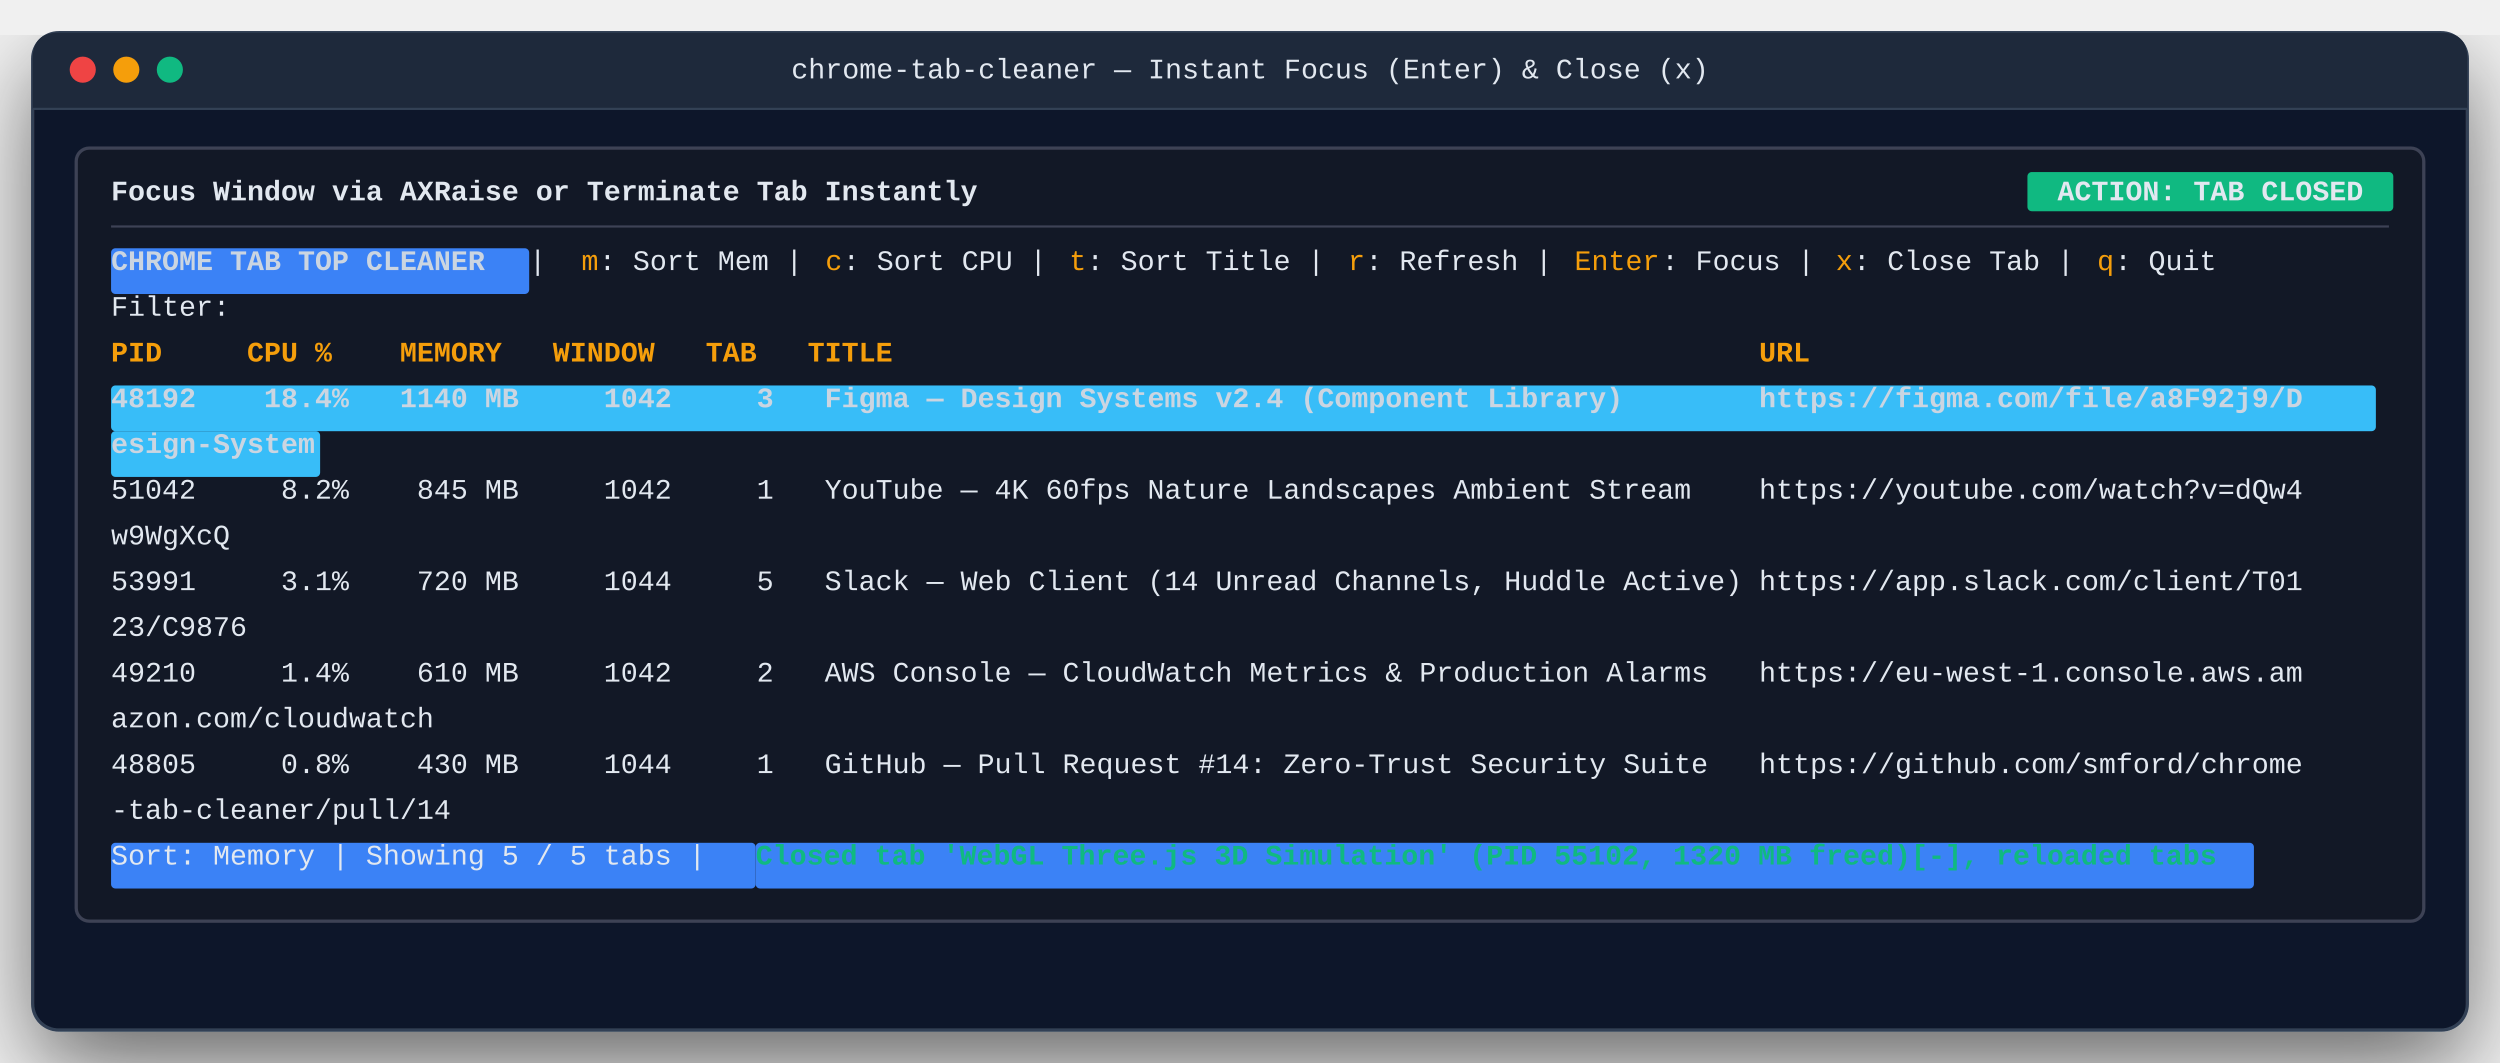
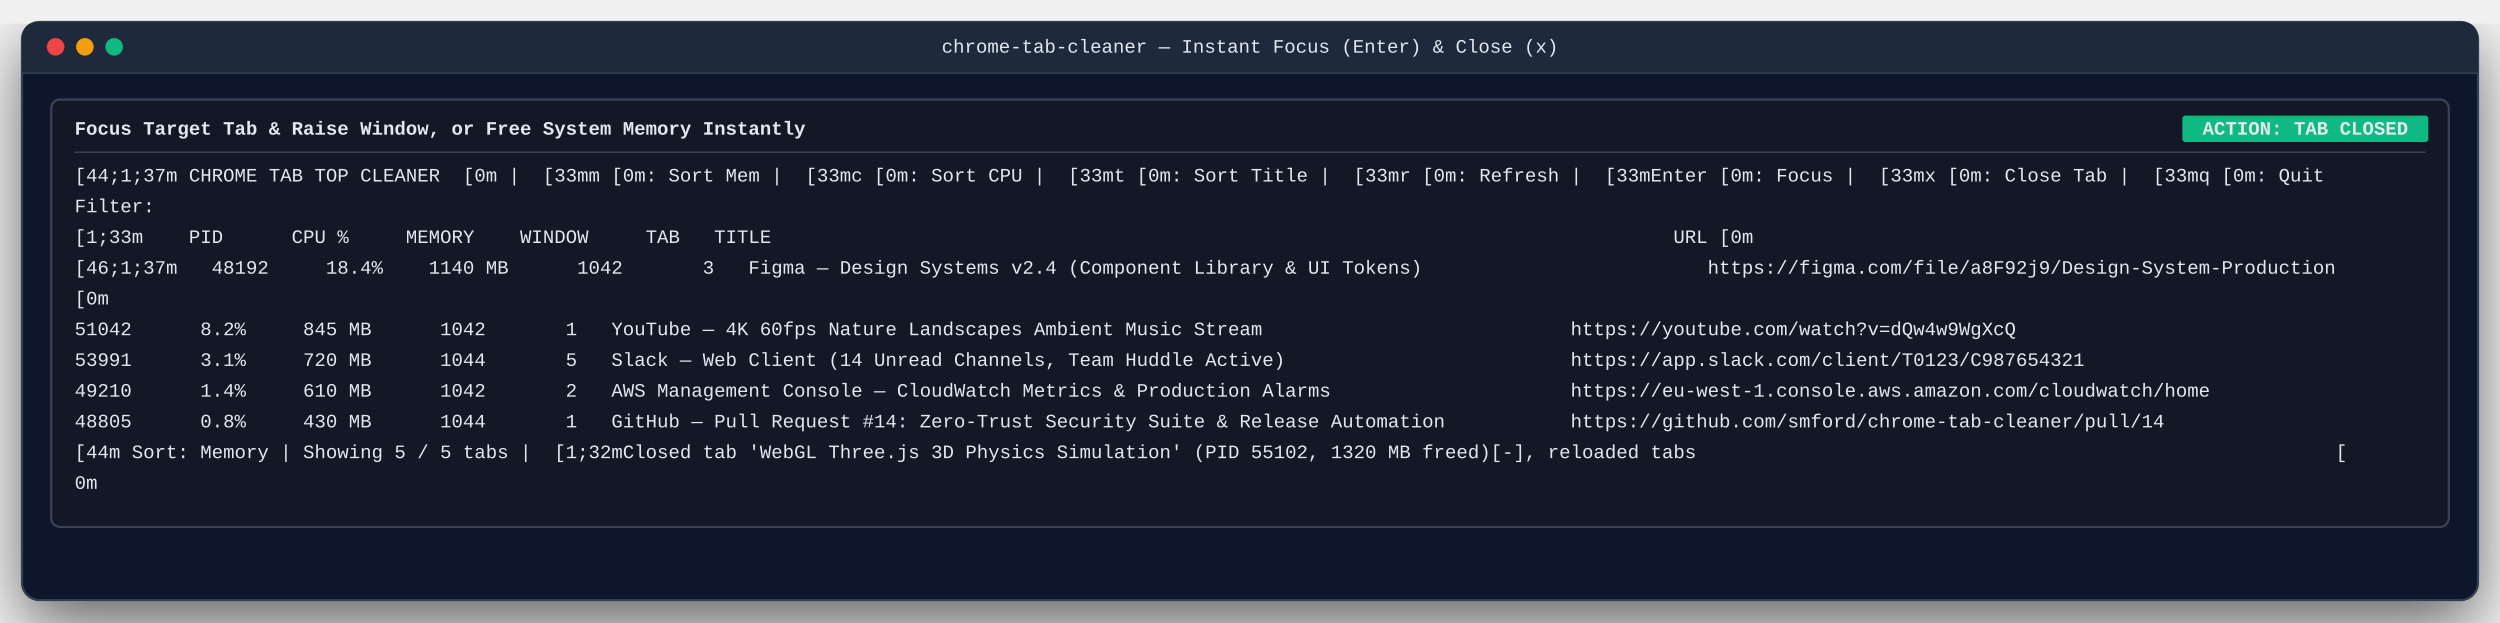
- <svg xmlns="http://www.w3.org/2000/svg" viewBox="0 0 1148 488" width="1148" height="488">
+ <svg xmlns="http://www.w3.org/2000/svg" viewBox="0 0 1708 425" width="1708" height="425">
  <defs>
    <style>
      .tui { font-family: ui-monospace, 'Cascadia Code', 'Source Code Pro', Menlo, Monaco, Consolas, 'Courier New', monospace; font-size: 13px; font-variant-ligatures: none; fill: #e2e8f0; }
      .dim { fill: #94a3b8; }
      .dark-dim { fill: #64748b; }
      .cyan { fill: #38bdf8; }
      .green { fill: #10b981; font-weight: 700; }
      .amber { fill: #f59e0b; font-weight: 700; }
      .red { fill: #ef4444; font-weight: 700; }
      .bold { font-weight: 700; }
      .italic { font-style: italic; }
      .underline { text-decoration: underline; }
      @keyframes blink { 0%, 49% { opacity: 1; } 50%, 100% { opacity: 0; } }
      .cursor { animation: blink 1s infinite; fill: #e2e8f0; opacity: 0.8; }
    </style>
    <filter id="winShadow" x="-5%" y="-5%" width="110%" height="110%">
      <feDropShadow dx="0" dy="16" stdDeviation="24" flood-color="#000000" flood-opacity="0.6" />
    </filter>
  </defs>
-   <rect x="15" y="15" width="1118" height="458" rx="12" fill="#0f172a" stroke="#334155" stroke-width="1.5" filter="url(#winShadow)" />
-   <path d="M 15 27 Q 15 15 27 15 L 1121 15 Q 1133 15 1133 27 L 1133 50 L 15 50 Z" fill="#1e293b" />
-   <line x1="15" y1="50" x2="1133" y2="50" stroke="#334155" stroke-width="1" />
+   <rect x="15" y="15" width="1678" height="395" rx="12" fill="#0f172a" stroke="#334155" stroke-width="1.5" filter="url(#winShadow)" />
+   <path d="M 15 27 Q 15 15 27 15 L 1681 15 Q 1693 15 1693 27 L 1693 50 L 15 50 Z" fill="#1e293b" />
+   <line x1="15" y1="50" x2="1693" y2="50" stroke="#334155" stroke-width="1" />
  <circle cx="38" cy="32" r="6" fill="#ef4444" />
  <circle cx="58" cy="32" r="6" fill="#f59e0b" />
  <circle cx="78" cy="32" r="6" fill="#10b981" />
-   <text x="574" y="36" text-anchor="middle" class="tui" fill="#64748b" font-size="12">chrome-tab-cleaner — Instant Focus (Enter) &amp; Close (x)</text>
+   <text x="854" y="36" text-anchor="middle" class="tui" fill="#64748b" font-size="12">chrome-tab-cleaner — Instant Focus (Enter) &amp; Close (x)</text>
  <g transform="translate(35, 68)">
-     <rect x="0" y="0" width="1078" height="355" rx="6" fill="#121826" stroke="#3d4255" stroke-width="1.5" />
+     <rect x="0" y="0" width="1638" height="292" rx="6" fill="#121826" stroke="#3d4255" stroke-width="1.5" />
    <g transform="translate(16, 24)">
-       <text x="0" y="0" class="tui bold" fill="#e2e8f0">Focus Window via AXRaise or Terminate Tab Instantly</text>
-       <rect x="880" y="-13" width="168" height="18" fill="#10b981" rx="2" />
-       <text x="964" y="0" text-anchor="middle" class="tui bold" fill="#ffffff" font-size="11">ACTION: TAB CLOSED</text>
+       <text x="0" y="0" class="tui bold" fill="#e2e8f0">Focus Target Tab &amp; Raise Window, or Free System Memory Instantly</text>
+       <rect x="1440" y="-13" width="168" height="18" fill="#10b981" rx="2" />
+       <text x="1524" y="0" text-anchor="middle" class="tui bold" fill="#ffffff" font-size="11">ACTION: TAB CLOSED</text>
    </g>
-     <line x1="16" y1="36" x2="1062" y2="36" stroke="#3d4255" stroke-width="1" />
+     <line x1="16" y1="36" x2="1622" y2="36" stroke="#3d4255" stroke-width="1" />
    <g transform="translate(16, 56)">
-       <rect x="0.00" y="-10" width="192.00" height="21" fill="#3b82f6" rx="2" />
      <text x="0" y="0" class="tui">
-         <tspan x="0.00" class="bold" style="fill: #cbd5e1; background-color: #3b82f6;"> CHROME TAB TOP CLEANER </tspan>
-         <tspan x="192.00"> | </tspan>
-         <tspan x="216.00" style="fill: #f59e0b;">m</tspan>
-         <tspan x="224.00">: Sort Mem | </tspan>
-         <tspan x="328.00" style="fill: #f59e0b;">c</tspan>
-         <tspan x="336.00">: Sort CPU | </tspan>
-         <tspan x="440.00" style="fill: #f59e0b;">t</tspan>
-         <tspan x="448.00">: Sort Title | </tspan>
-         <tspan x="568.00" style="fill: #f59e0b;">r</tspan>
-         <tspan x="576.00">: Refresh | </tspan>
-         <tspan x="672.00" style="fill: #f59e0b;">Enter</tspan>
-         <tspan x="712.00">: Focus | </tspan>
-         <tspan x="792.00" style="fill: #f59e0b;">x</tspan>
-         <tspan x="800.00">: Close Tab | </tspan>
-         <tspan x="912.00" style="fill: #f59e0b;">q</tspan>
-         <tspan x="920.00">: Quit</tspan>
+         <tspan x="0.00"> [44;1;37m CHROME TAB TOP CLEANER  [0m |  [33mm [0m: Sort Mem |  [33mc [0m: Sort CPU |  [33mt [0m: Sort Title |  [33mr [0m: Refresh |  [33mEnter [0m: Focus |  [33mx [0m: Close Tab |  [33mq [0m: Quit</tspan>
      </text>
      <text x="0" y="21" class="tui">
        <tspan x="0.00"> Filter:</tspan>
      </text>
      <text x="0" y="42" class="tui">
-         <tspan x="0.00" class="bold" style="fill: #f59e0b;">  PID     CPU %    MEMORY   WINDOW   TAB   TITLE                                                   URL</tspan>
+         <tspan x="0.00"> [1;33m    PID      CPU %     MEMORY    WINDOW     TAB   TITLE                                                                               URL [0m</tspan>
      </text>
-       <rect x="0.00" y="53" width="1040.00" height="21" fill="#38bdf8" rx="2" />
      <text x="0" y="63" class="tui">
-         <tspan x="0.00" class="bold" style="fill: #cbd5e1; background-color: #38bdf8;"> 48192    18.4%   1140 MB     1042     3   Figma — Design Systems v2.4 (Component Library)        https://figma.com/file/a8F92j9/D</tspan>
+         <tspan x="0.00"> [46;1;37m   48192     18.4%    1140 MB      1042       3   Figma — Design Systems v2.4 (Component Library &amp; UI Tokens)                         https://figma.com/file/a8F92j9/Design-System-Production</tspan>
      </text>
-       <rect x="0.00" y="74" width="96.00" height="21" fill="#38bdf8" rx="2" />
      <text x="0" y="84" class="tui">
-         <tspan x="0.00" class="bold" style="fill: #cbd5e1; background-color: #38bdf8;">esign-System</tspan>
+         <tspan x="0.00">[0m</tspan>
      </text>
      <text x="0" y="105" class="tui">
-         <tspan x="0.00"> 51042     8.2%    845 MB     1042     1   YouTube — 4K 60fps Nature Landscapes Ambient Stream    https://youtube.com/watch?v=dQw4</tspan>
+         <tspan x="0.00">   51042      8.2%     845 MB      1042       1   YouTube — 4K 60fps Nature Landscapes Ambient Music Stream                           https://youtube.com/watch?v=dQw4w9WgXcQ</tspan>
      </text>
      <text x="0" y="126" class="tui">
-         <tspan x="0.00">w9WgXcQ</tspan>
+         <tspan x="0.00">   53991      3.1%     720 MB      1044       5   Slack — Web Client (14 Unread Channels, Team Huddle Active)                         https://app.slack.com/client/T0123/C987654321</tspan>
      </text>
      <text x="0" y="147" class="tui">
-         <tspan x="0.00"> 53991     3.1%    720 MB     1044     5   Slack — Web Client (14 Unread Channels, Huddle Active) https://app.slack.com/client/T01</tspan>
+         <tspan x="0.00">   49210      1.4%     610 MB      1042       2   AWS Management Console — CloudWatch Metrics &amp; Production Alarms                     https://eu-west-1.console.aws.amazon.com/cloudwatch/home</tspan>
      </text>
      <text x="0" y="168" class="tui">
-         <tspan x="0.00">23/C9876</tspan>
+         <tspan x="0.00">   48805      0.8%     430 MB      1044       1   GitHub — Pull Request #14: Zero-Trust Security Suite &amp; Release Automation           https://github.com/smford/chrome-tab-cleaner/pull/14</tspan>
      </text>
      <text x="0" y="189" class="tui">
-         <tspan x="0.00"> 49210     1.4%    610 MB     1042     2   AWS Console — CloudWatch Metrics &amp; Production Alarms   https://eu-west-1.console.aws.am</tspan>
+         <tspan x="0.00"> [44m Sort: Memory | Showing 5 / 5 tabs |  [1;32mClosed tab 'WebGL Three.js 3D Physics Simulation' (PID 55102, 1320 MB freed)[-], reloaded tabs                                                        [</tspan>
      </text>
      <text x="0" y="210" class="tui">
-         <tspan x="0.00">azon.com/cloudwatch</tspan>
-       </text>
-       <text x="0" y="231" class="tui">
-         <tspan x="0.00"> 48805     0.8%    430 MB     1044     1   GitHub — Pull Request #14: Zero-Trust Security Suite   https://github.com/smford/chrome</tspan>
-       </text>
-       <text x="0" y="252" class="tui">
-         <tspan x="0.00">-tab-cleaner/pull/14</tspan>
-       </text>
-       <rect x="0.00" y="263" width="296.00" height="21" fill="#3b82f6" rx="2" />
-       <rect x="296.00" y="263" width="688.00" height="21" fill="#3b82f6" rx="2" />
-       <text x="0" y="273" class="tui">
-         <tspan x="0.00" style="background-color: #3b82f6;"> Sort: Memory | Showing 5 / 5 tabs | </tspan>
-         <tspan x="296.00" class="bold" style="fill: #10b981; background-color: #3b82f6;">Closed tab 'WebGL Three.js 3D Simulation' (PID 55102, 1320 MB freed)[-], reloaded tabs</tspan>
+         <tspan x="0.00">0m</tspan>
      </text>
    </g>
  </g>
</svg>
